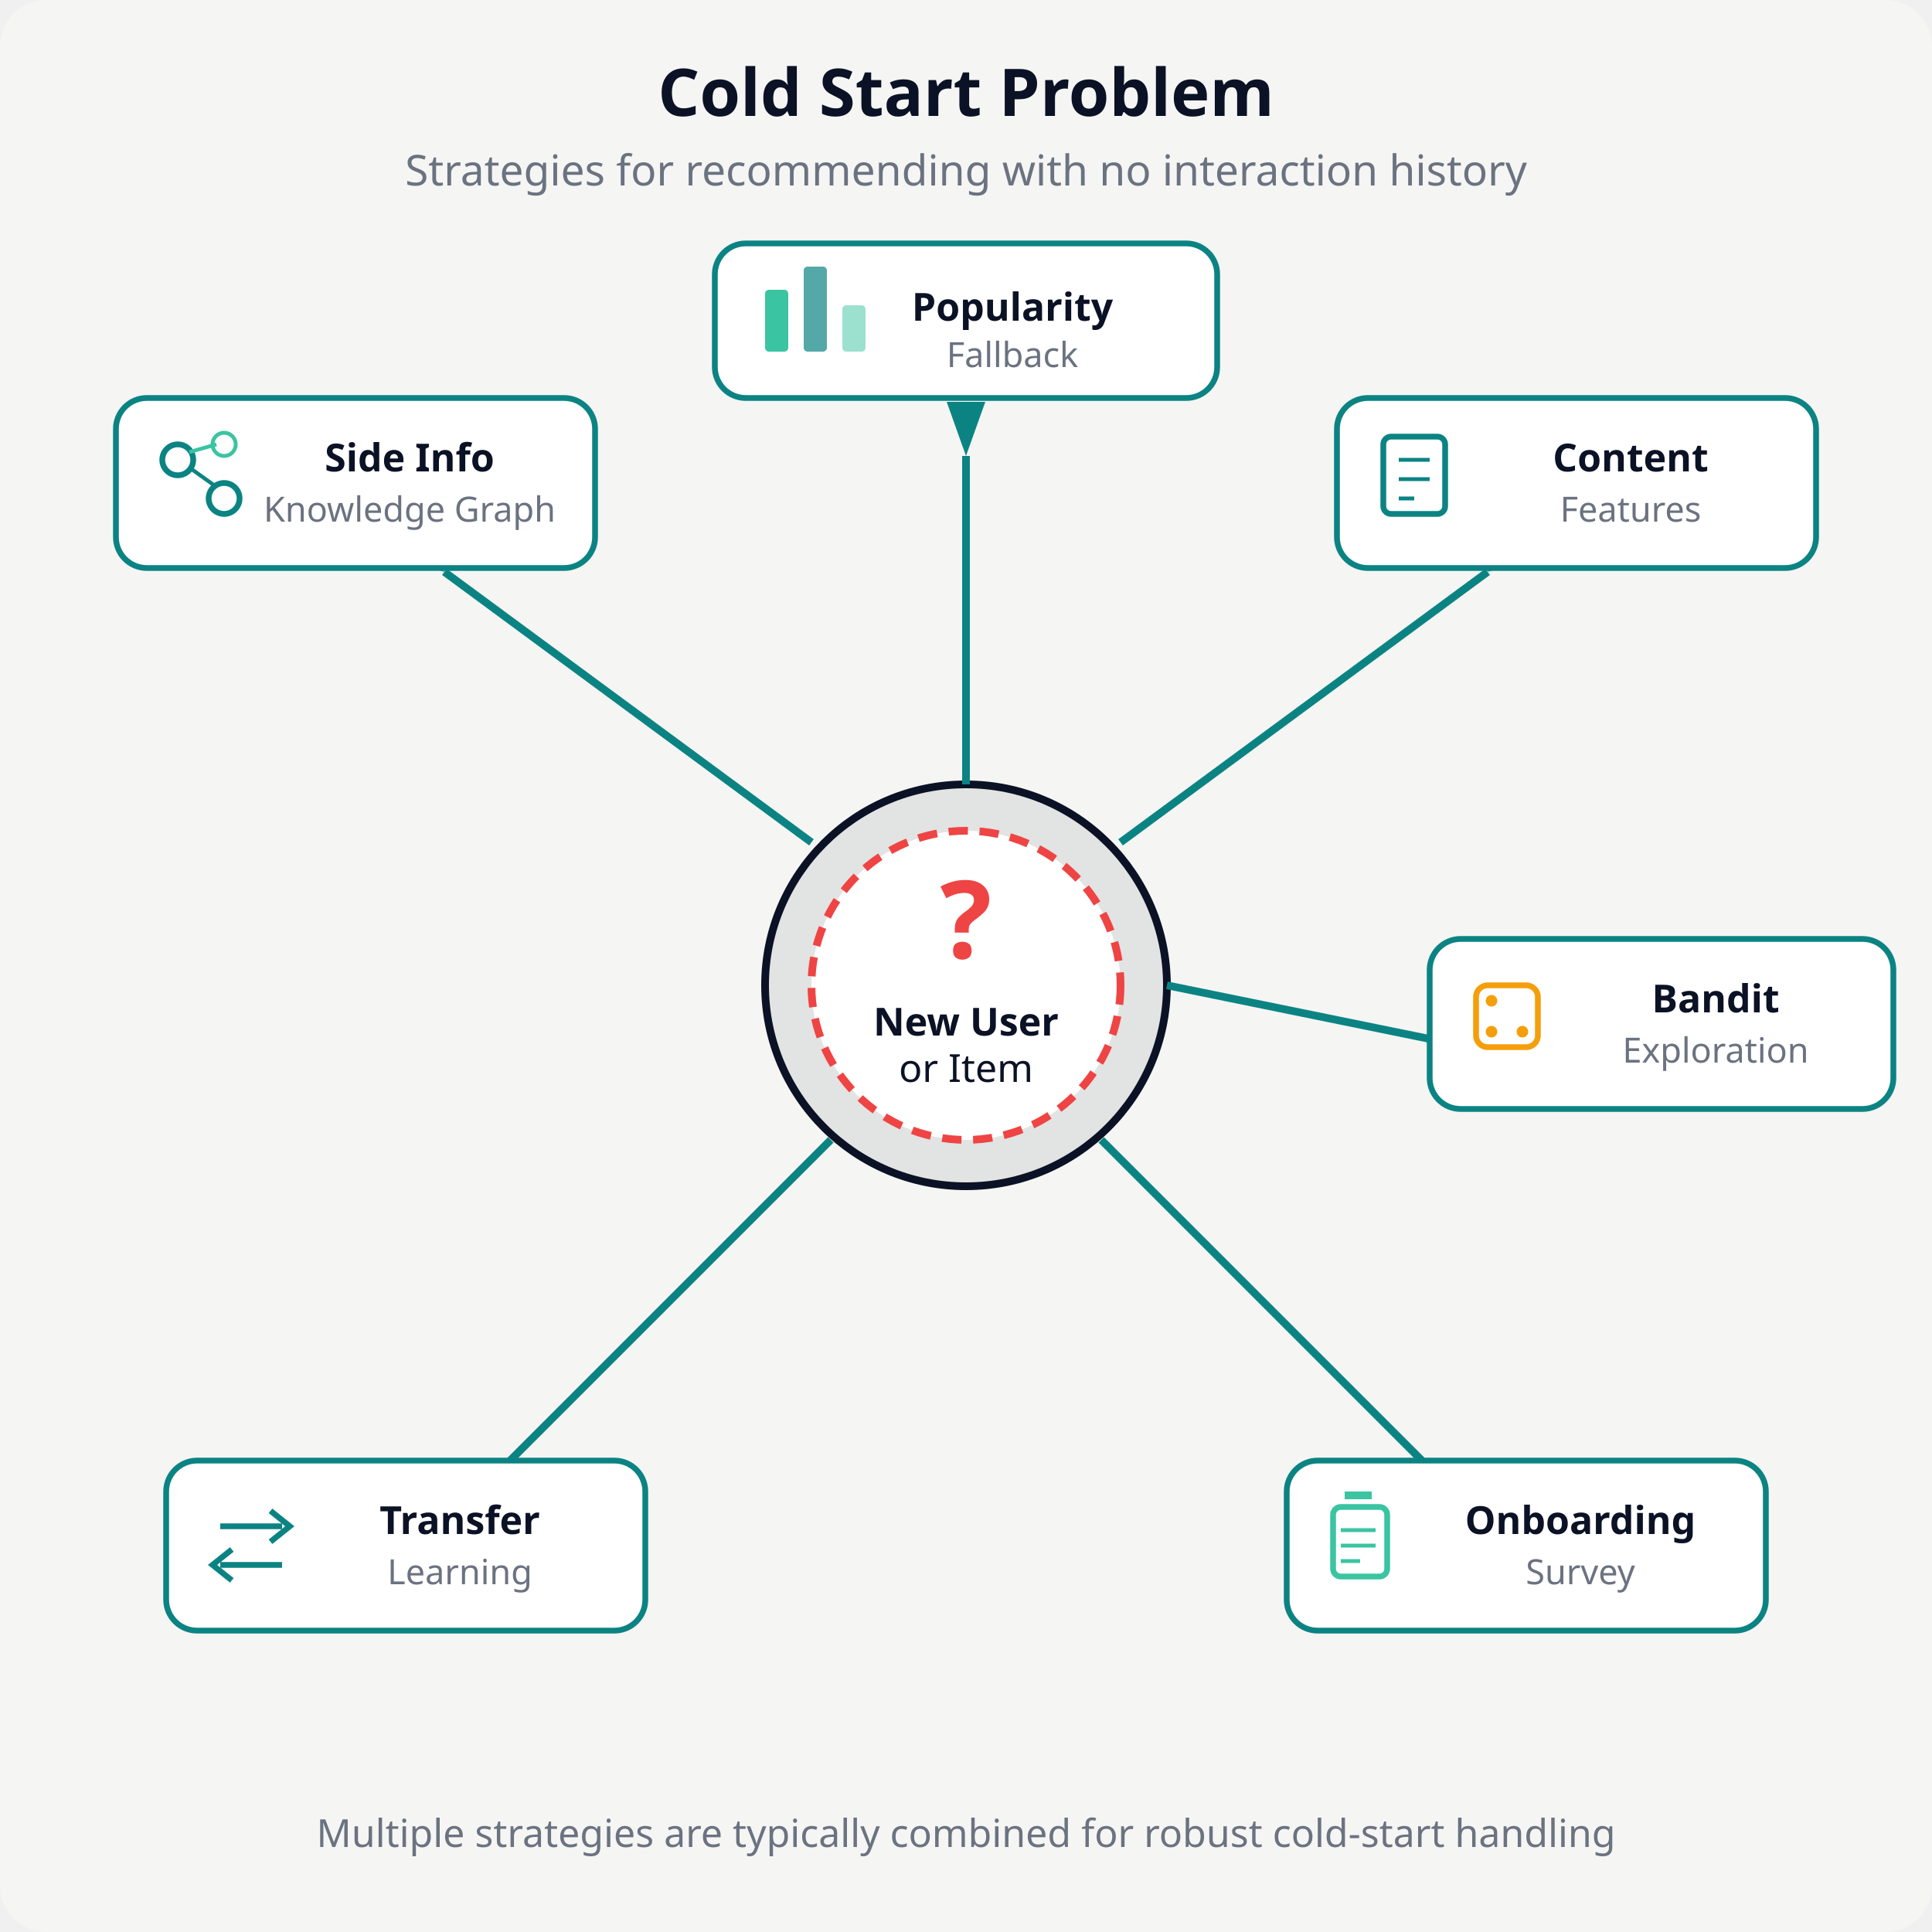
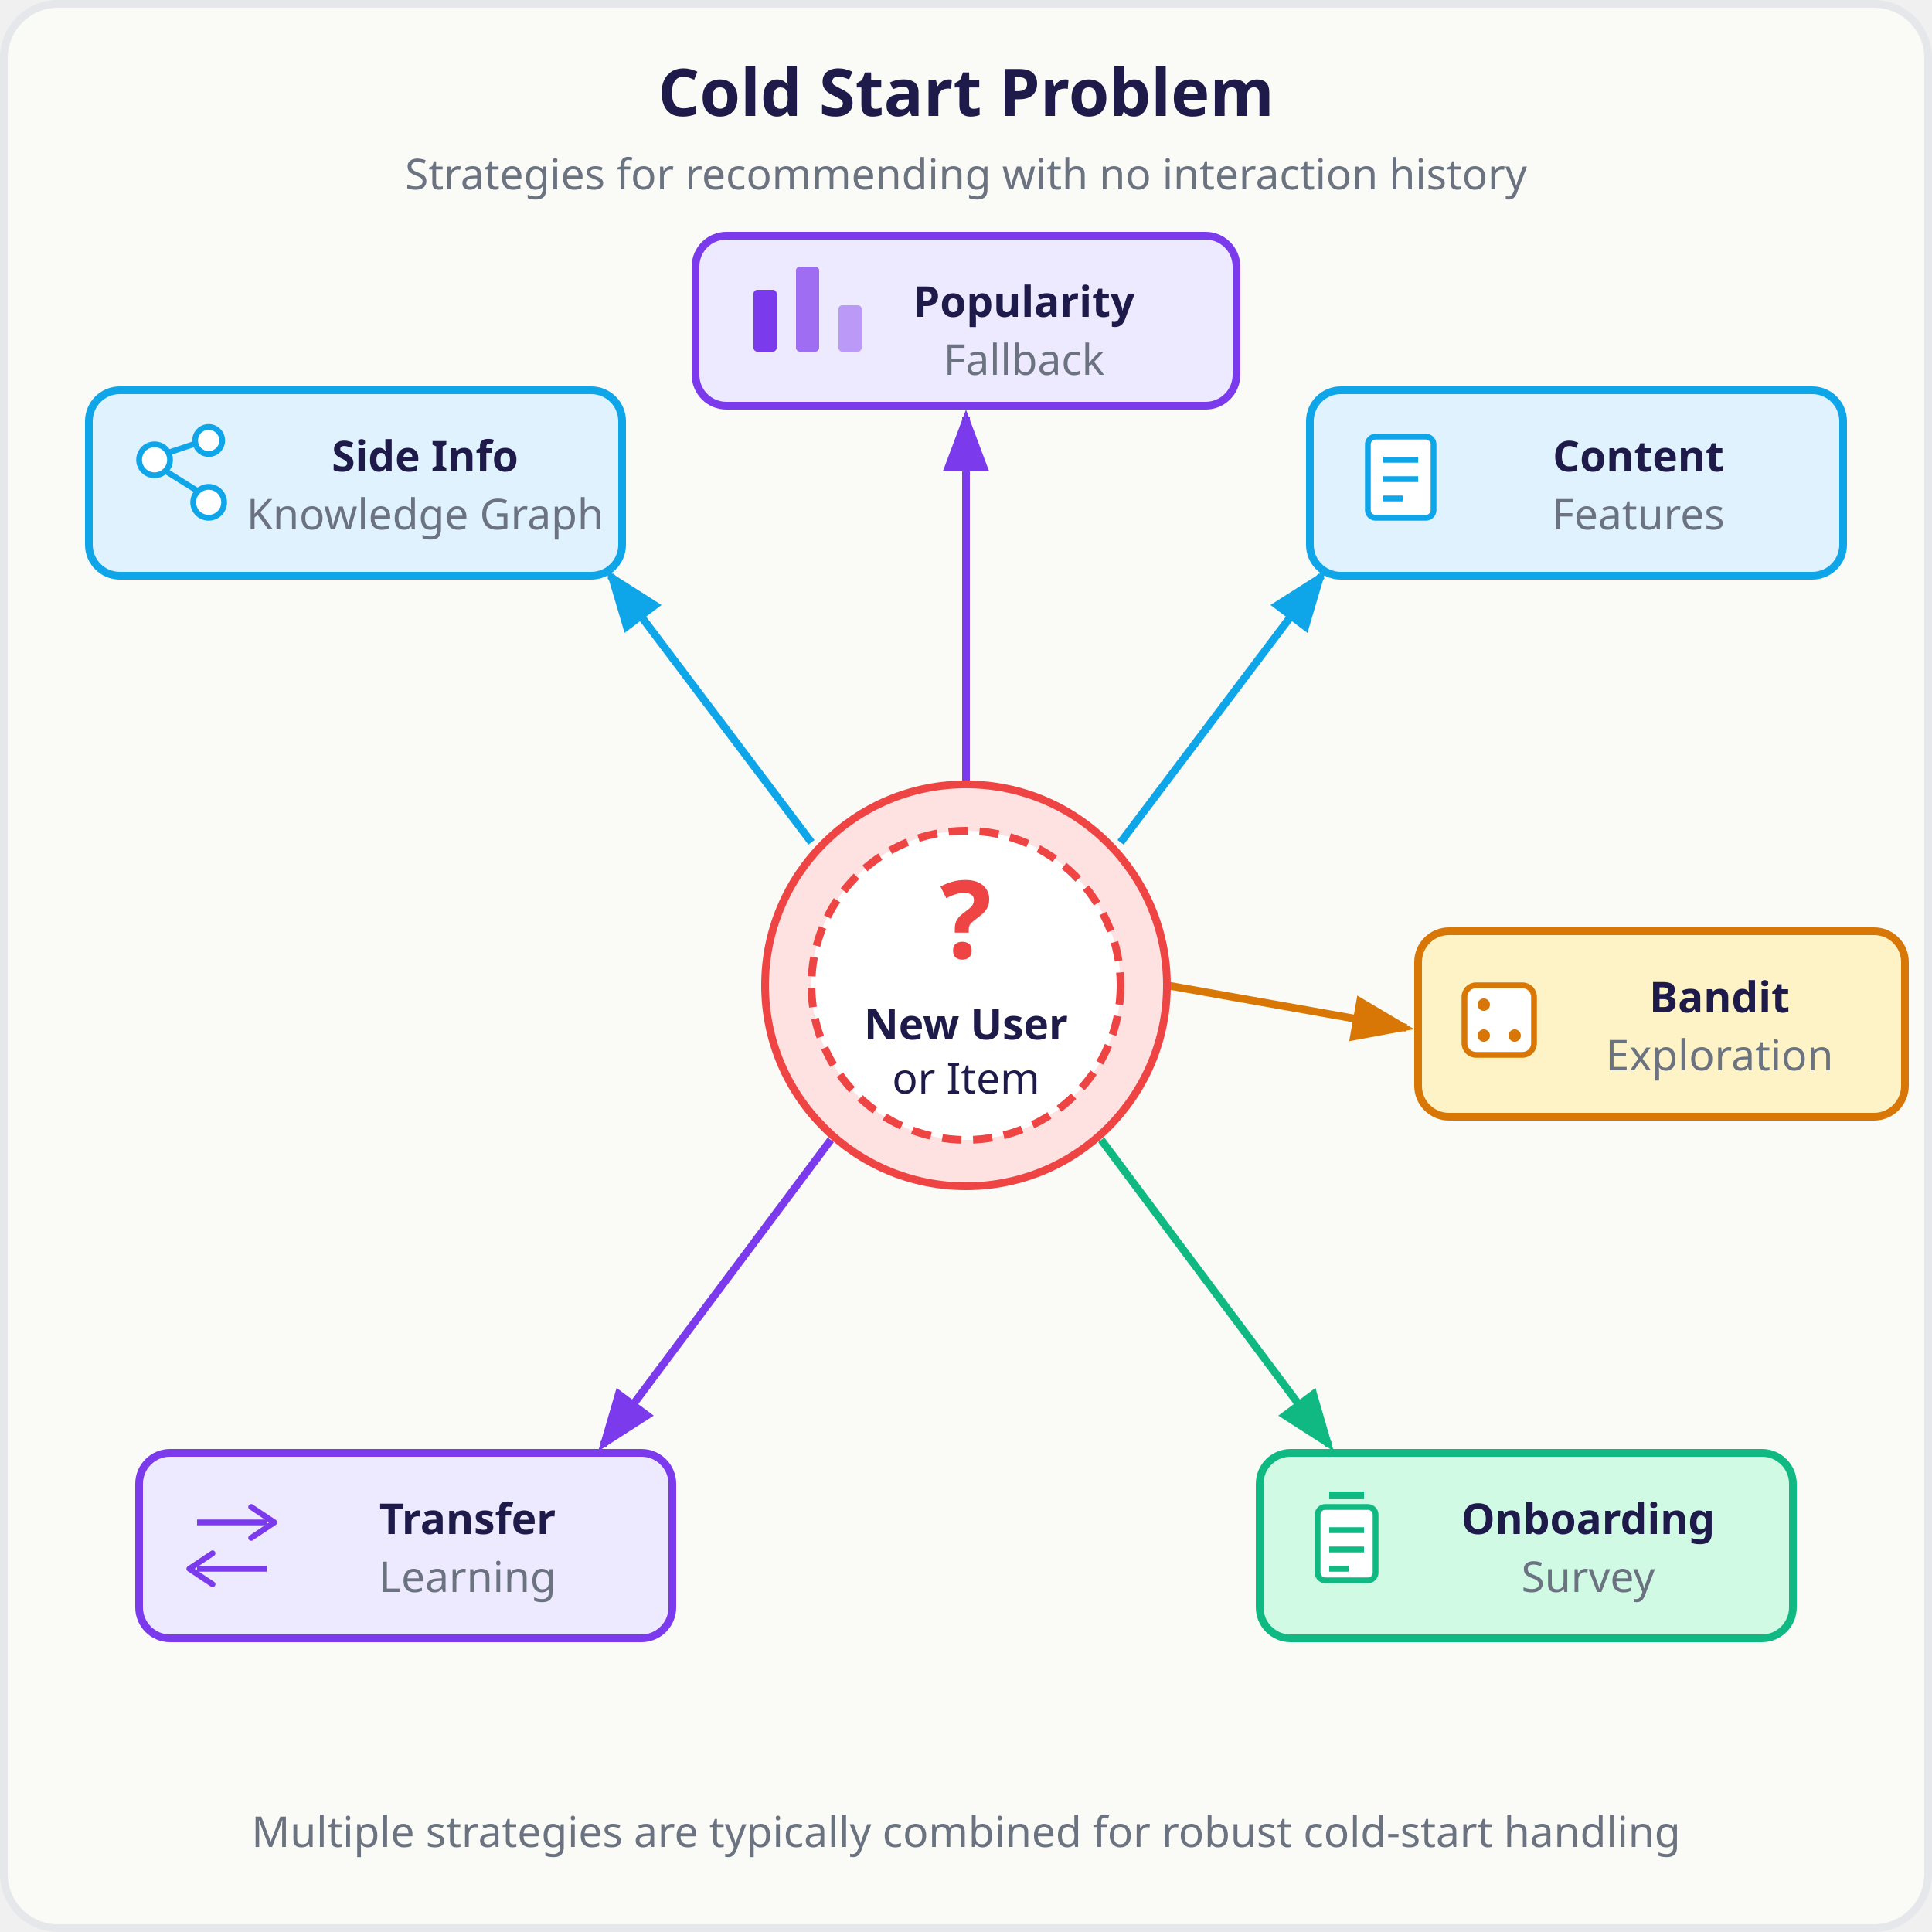
<svg xmlns="http://www.w3.org/2000/svg" viewBox="0 0 500 500" width="500" height="500" font-family="system-ui, sans-serif">
  <defs>
-     <marker id="arrSpoke" markerWidth="7" markerHeight="5" refX="0" refY="2.5" orient="auto">
-       <path d="M0,2.5 L7,0 L7,5" fill="#0c8383" />
+     <marker id="arrPurple" markerWidth="8" markerHeight="6" refX="7" refY="3" orient="auto">
+       <path d="M0,0 L8,3 L0,6 Z" fill="#7C3AED" />
+     </marker>
+     <marker id="arrGreen" markerWidth="8" markerHeight="6" refX="7" refY="3" orient="auto">
+       <path d="M0,0 L8,3 L0,6 Z" fill="#10B981" />
+     </marker>
+     <marker id="arrAmber" markerWidth="8" markerHeight="6" refX="7" refY="3" orient="auto">
+       <path d="M0,0 L8,3 L0,6 Z" fill="#D97706" />
+     </marker>
+     <marker id="arrBlue" markerWidth="8" markerHeight="6" refX="7" refY="3" orient="auto">
+       <path d="M0,0 L8,3 L0,6 Z" fill="#0EA5E9" />
    </marker>
  </defs>
-   <rect width="500" height="500" rx="12" fill="#f5f5f4" />
-   <text x="250" y="30" text-anchor="middle" font-size="17" font-weight="bold" fill="#0b1225">Cold Start Problem</text>
-   <text x="250" y="48" text-anchor="middle" font-size="11" fill="#6b7280">Strategies for recommending with no interaction history</text>
-   <circle cx="250" cy="255" r="52" fill="#0b1225" fill-opacity="0.08" stroke="#0b1225" stroke-width="2" />
-   <circle cx="250" cy="255" r="40" fill="#ffffff" stroke="#ef4444" stroke-width="2" stroke-dasharray="5,3" />
-   <text x="250" y="248" text-anchor="middle" font-size="28" font-weight="bold" fill="#ef4444">?</text>
-   <text x="250" y="268" text-anchor="middle" font-size="10" font-weight="bold" fill="#0b1225">New User</text>
-   <text x="250" y="280" text-anchor="middle" font-size="10" fill="#0b1225">or Item</text>
-   <line x1="250" y1="203" x2="250" y2="118" stroke="#0c8383" stroke-width="2" marker-end="url(#arrSpoke)" />
-   <line x1="290" y1="218" x2="385" y2="148" stroke="#0c8383" stroke-width="2" marker-end="url(#arrSpoke)" />
-   <line x1="302" y1="255" x2="400" y2="275" stroke="#0c8383" stroke-width="2" marker-end="url(#arrSpoke)" />
-   <line x1="285" y1="295" x2="375" y2="385" stroke="#0c8383" stroke-width="2" marker-end="url(#arrSpoke)" />
-   <line x1="215" y1="295" x2="125" y2="385" stroke="#0c8383" stroke-width="2" marker-end="url(#arrSpoke)" />
-   <line x1="210" y1="218" x2="115" y2="148" stroke="#0c8383" stroke-width="2" marker-end="url(#arrSpoke)" />
-   <g transform="translate(250, 83)">
-     <rect x="-65" y="-20" width="130" height="40" rx="8" fill="#ffffff" stroke="#0c8383" stroke-width="1.5" />
-     <rect x="-52" y="-8" width="6" height="16" rx="1" fill="#3bc4a1" />
-     <rect x="-42" y="-14" width="6" height="22" rx="1" fill="#0c8383" fill-opacity="0.7" />
-     <rect x="-32" y="-4" width="6" height="12" rx="1" fill="#3bc4a1" fill-opacity="0.5" />
-     <text x="12" y="0" text-anchor="middle" font-size="10" font-weight="bold" fill="#0b1225">Popularity</text>
-     <text x="12" y="12" text-anchor="middle" font-size="9" fill="#6b7280">Fallback</text>
+   <rect x="1" y="1" width="498" height="498" rx="14" fill="#FAFAF7" stroke="#E5E7EB" stroke-width="2" />
+   <text x="250" y="30" text-anchor="middle" font-size="17" font-weight="700" fill="#1E1B4B">Cold Start Problem</text>
+   <text x="250" y="49" text-anchor="middle" font-size="11" fill="#6B7280">Strategies for recommending with no interaction history</text>
+   <line x1="250" y1="203" x2="250" y2="108" stroke="#7C3AED" stroke-width="2" marker-end="url(#arrPurple)" />
+   <line x1="290" y1="218" x2="342" y2="149" stroke="#0EA5E9" stroke-width="2" marker-end="url(#arrBlue)" />
+   <line x1="302" y1="255" x2="364" y2="266" stroke="#D97706" stroke-width="2" marker-end="url(#arrAmber)" />
+   <line x1="285" y1="295" x2="344" y2="374" stroke="#10B981" stroke-width="2" marker-end="url(#arrGreen)" />
+   <line x1="215" y1="295" x2="156" y2="374" stroke="#7C3AED" stroke-width="2" marker-end="url(#arrPurple)" />
+   <line x1="210" y1="218" x2="158" y2="149" stroke="#0EA5E9" stroke-width="2" marker-end="url(#arrBlue)" />
+   <circle cx="250" cy="255" r="52" fill="#FEE2E2" stroke="#EF4444" stroke-width="2" />
+   <circle cx="250" cy="255" r="40" fill="#FFFFFF" stroke="#EF4444" stroke-width="2" stroke-dasharray="5 3" />
+   <text x="250" y="248" text-anchor="middle" font-size="28" font-weight="700" fill="#EF4444">?</text>
+   <text x="250" y="269" text-anchor="middle" font-size="11" font-weight="700" fill="#1E1B4B">New User</text>
+   <text x="250" y="283" text-anchor="middle" font-size="11" fill="#1E1B4B">or Item</text>
+   <g transform="translate(250 83)">
+     <rect x="-70" y="-22" width="140" height="44" rx="8" fill="#EDE9FE" stroke="#7C3AED" stroke-width="2" />
+     <rect x="-55" y="-8" width="6" height="16" rx="1" fill="#7C3AED" />
+     <rect x="-44" y="-14" width="6" height="22" rx="1" fill="#7C3AED" fill-opacity="0.7" />
+     <rect x="-33" y="-4" width="6" height="12" rx="1" fill="#7C3AED" fill-opacity="0.45" />
+     <text x="15" y="-1" text-anchor="middle" font-size="11" font-weight="700" fill="#1E1B4B">Popularity</text>
+     <text x="15" y="14" text-anchor="middle" font-size="11" fill="#6B7280">Fallback</text>
  </g>
-   <g transform="translate(408, 125)">
-     <rect x="-62" y="-22" width="124" height="44" rx="8" fill="#ffffff" stroke="#0c8383" stroke-width="1.5" />
-     <rect x="-50" y="-12" width="16" height="20" rx="2" fill="none" stroke="#0c8383" stroke-width="1.5" />
-     <line x1="-46" y1="-6" x2="-38" y2="-6" stroke="#0c8383" stroke-width="1" />
-     <line x1="-46" y1="-1" x2="-38" y2="-1" stroke="#0c8383" stroke-width="1" />
-     <line x1="-46" y1="4" x2="-42" y2="4" stroke="#0c8383" stroke-width="1" />
-     <text x="14" y="-3" text-anchor="middle" font-size="10" font-weight="bold" fill="#0b1225">Content</text>
-     <text x="14" y="10" text-anchor="middle" font-size="9" fill="#6b7280">Features</text>
+   <g transform="translate(408 125)">
+     <rect x="-69" y="-24" width="138" height="48" rx="8" fill="#E0F2FE" stroke="#0EA5E9" stroke-width="2" />
+     <rect x="-54" y="-12" width="17" height="21" rx="2" fill="#FFFFFF" stroke="#0EA5E9" stroke-width="1.5" />
+     <line x1="-50" y1="-6" x2="-41" y2="-6" stroke="#0EA5E9" stroke-width="1.5" />
+     <line x1="-50" y1="-1" x2="-41" y2="-1" stroke="#0EA5E9" stroke-width="1.5" />
+     <line x1="-50" y1="4" x2="-45" y2="4" stroke="#0EA5E9" stroke-width="1.5" />
+     <text x="16" y="-3" text-anchor="middle" font-size="11" font-weight="700" fill="#1E1B4B">Content</text>
+     <text x="16" y="12" text-anchor="middle" font-size="11" fill="#6B7280">Features</text>
  </g>
-   <g transform="translate(430, 265)">
-     <rect x="-60" y="-22" width="120" height="44" rx="8" fill="#ffffff" stroke="#0c8383" stroke-width="1.5" />
-     <rect x="-48" y="-10" width="16" height="16" rx="3" fill="none" stroke="#f59e0b" stroke-width="1.5" />
-     <circle cx="-44" cy="-6" r="1.5" fill="#f59e0b" />
-     <circle cx="-36" cy="2" r="1.5" fill="#f59e0b" />
-     <circle cx="-44" cy="2" r="1.5" fill="#f59e0b" />
-     <text x="14" y="-3" text-anchor="middle" font-size="10" font-weight="bold" fill="#0b1225">Bandit</text>
-     <text x="14" y="10" text-anchor="middle" font-size="9" fill="#6b7280">Exploration</text>
+   <g transform="translate(430 265)">
+     <rect x="-63" y="-24" width="126" height="48" rx="8" fill="#FEF3C7" stroke="#D97706" stroke-width="2" />
+     <rect x="-51" y="-10" width="18" height="18" rx="3" fill="#FFFFFF" stroke="#D97706" stroke-width="1.5" />
+     <circle cx="-46" cy="-5" r="1.6" fill="#D97706" />
+     <circle cx="-38" cy="3" r="1.6" fill="#D97706" />
+     <circle cx="-46" cy="3" r="1.6" fill="#D97706" />
+     <text x="15" y="-3" text-anchor="middle" font-size="11" font-weight="700" fill="#1E1B4B">Bandit</text>
+     <text x="15" y="12" text-anchor="middle" font-size="11" fill="#6B7280">Exploration</text>
  </g>
-   <g transform="translate(395, 400)">
-     <rect x="-62" y="-22" width="124" height="44" rx="8" fill="#ffffff" stroke="#0c8383" stroke-width="1.5" />
-     <rect x="-50" y="-10" width="14" height="18" rx="2" fill="none" stroke="#3bc4a1" stroke-width="1.5" />
-     <line x1="-47" y1="-13" x2="-40" y2="-13" stroke="#3bc4a1" stroke-width="2" />
-     <line x1="-48" y1="-4" x2="-39" y2="-4" stroke="#3bc4a1" stroke-width="1" />
-     <line x1="-48" y1="0" x2="-39" y2="0" stroke="#3bc4a1" stroke-width="1" />
-     <line x1="-48" y1="4" x2="-43" y2="4" stroke="#3bc4a1" stroke-width="1" />
-     <text x="14" y="-3" text-anchor="middle" font-size="10" font-weight="bold" fill="#0b1225">Onboarding</text>
-     <text x="14" y="10" text-anchor="middle" font-size="9" fill="#6b7280">Survey</text>
+   <g transform="translate(395 400)">
+     <rect x="-69" y="-24" width="138" height="48" rx="8" fill="#D1FAE5" stroke="#10B981" stroke-width="2" />
+     <rect x="-54" y="-10" width="15" height="19" rx="2" fill="#FFFFFF" stroke="#10B981" stroke-width="1.5" />
+     <line x1="-51" y1="-13" x2="-42" y2="-13" stroke="#10B981" stroke-width="2" />
+     <line x1="-51" y1="-4" x2="-42" y2="-4" stroke="#10B981" stroke-width="1.5" />
+     <line x1="-51" y1="1" x2="-42" y2="1" stroke="#10B981" stroke-width="1.5" />
+     <line x1="-51" y1="6" x2="-46" y2="6" stroke="#10B981" stroke-width="1.5" />
+     <text x="16" y="-3" text-anchor="middle" font-size="11" font-weight="700" fill="#1E1B4B">Onboarding</text>
+     <text x="16" y="12" text-anchor="middle" font-size="11" fill="#6B7280">Survey</text>
  </g>
-   <g transform="translate(105, 400)">
-     <rect x="-62" y="-22" width="124" height="44" rx="8" fill="#ffffff" stroke="#0c8383" stroke-width="1.5" />
-     <line x1="-48" y1="-5" x2="-32" y2="-5" stroke="#0c8383" stroke-width="1.5" />
-     <path d="M-35,-9 L-30,-5 L-35,-1" fill="none" stroke="#0c8383" stroke-width="1.5" />
-     <line x1="-32" y1="5" x2="-48" y2="5" stroke="#0c8383" stroke-width="1.5" />
-     <path d="M-45,1 L-50,5 L-45,9" fill="none" stroke="#0c8383" stroke-width="1.5" />
-     <text x="14" y="-3" text-anchor="middle" font-size="10" font-weight="bold" fill="#0b1225">Transfer</text>
-     <text x="14" y="10" text-anchor="middle" font-size="9" fill="#6b7280">Learning</text>
+   <g transform="translate(105 400)">
+     <rect x="-69" y="-24" width="138" height="48" rx="8" fill="#EDE9FE" stroke="#7C3AED" stroke-width="2" />
+     <line x1="-54" y1="-6" x2="-36" y2="-6" stroke="#7C3AED" stroke-width="1.5" />
+     <path d="M-40,-10 L-34,-6 L-40,-2" fill="none" stroke="#7C3AED" stroke-width="1.5" stroke-linecap="round" stroke-linejoin="round" />
+     <line x1="-36" y1="6" x2="-54" y2="6" stroke="#7C3AED" stroke-width="1.5" />
+     <path d="M-50,2 L-56,6 L-50,10" fill="none" stroke="#7C3AED" stroke-width="1.5" stroke-linecap="round" stroke-linejoin="round" />
+     <text x="16" y="-3" text-anchor="middle" font-size="11" font-weight="700" fill="#1E1B4B">Transfer</text>
+     <text x="16" y="12" text-anchor="middle" font-size="11" fill="#6B7280">Learning</text>
  </g>
-   <g transform="translate(92, 125)">
-     <rect x="-62" y="-22" width="124" height="44" rx="8" fill="#ffffff" stroke="#0c8383" stroke-width="1.5" />
-     <circle cx="-46" cy="-6" r="4" fill="none" stroke="#0c8383" stroke-width="1.5" />
-     <circle cx="-34" cy="4" r="4" fill="none" stroke="#0c8383" stroke-width="1.5" />
-     <circle cx="-34" cy="-10" r="3" fill="none" stroke="#3bc4a1" stroke-width="1" />
-     <line x1="-43" y1="-4" x2="-36" y2="1" stroke="#0c8383" stroke-width="1" />
-     <line x1="-43" y1="-8" x2="-36" y2="-10" stroke="#3bc4a1" stroke-width="1" />
-     <text x="14" y="-3" text-anchor="middle" font-size="10" font-weight="bold" fill="#0b1225">Side Info</text>
-     <text x="14" y="10" text-anchor="middle" font-size="9" fill="#6b7280">Knowledge Graph</text>
+   <g transform="translate(92 125)">
+     <rect x="-69" y="-24" width="138" height="48" rx="8" fill="#E0F2FE" stroke="#0EA5E9" stroke-width="2" />
+     <circle cx="-52" cy="-6" r="4" fill="#FFFFFF" stroke="#0EA5E9" stroke-width="1.5" />
+     <circle cx="-38" cy="5" r="4" fill="#FFFFFF" stroke="#0EA5E9" stroke-width="1.5" />
+     <circle cx="-38" cy="-11" r="3.5" fill="#FFFFFF" stroke="#0EA5E9" stroke-width="1.5" />
+     <line x1="-49" y1="-3" x2="-41" y2="2" stroke="#0EA5E9" stroke-width="1.5" />
+     <line x1="-48" y1="-8" x2="-42" y2="-10" stroke="#0EA5E9" stroke-width="1.5" />
+     <text x="18" y="-3" text-anchor="middle" font-size="11" font-weight="700" fill="#1E1B4B">Side Info</text>
+     <text x="18" y="12" text-anchor="middle" font-size="11" fill="#6B7280">Knowledge Graph</text>
  </g>
-   <text x="250" y="478" text-anchor="middle" font-size="10" fill="#6b7280">Multiple strategies are typically combined for robust cold-start handling</text>
+   <text x="250" y="478" text-anchor="middle" font-size="11" fill="#6B7280">Multiple strategies are typically combined for robust cold-start handling</text>
</svg>
